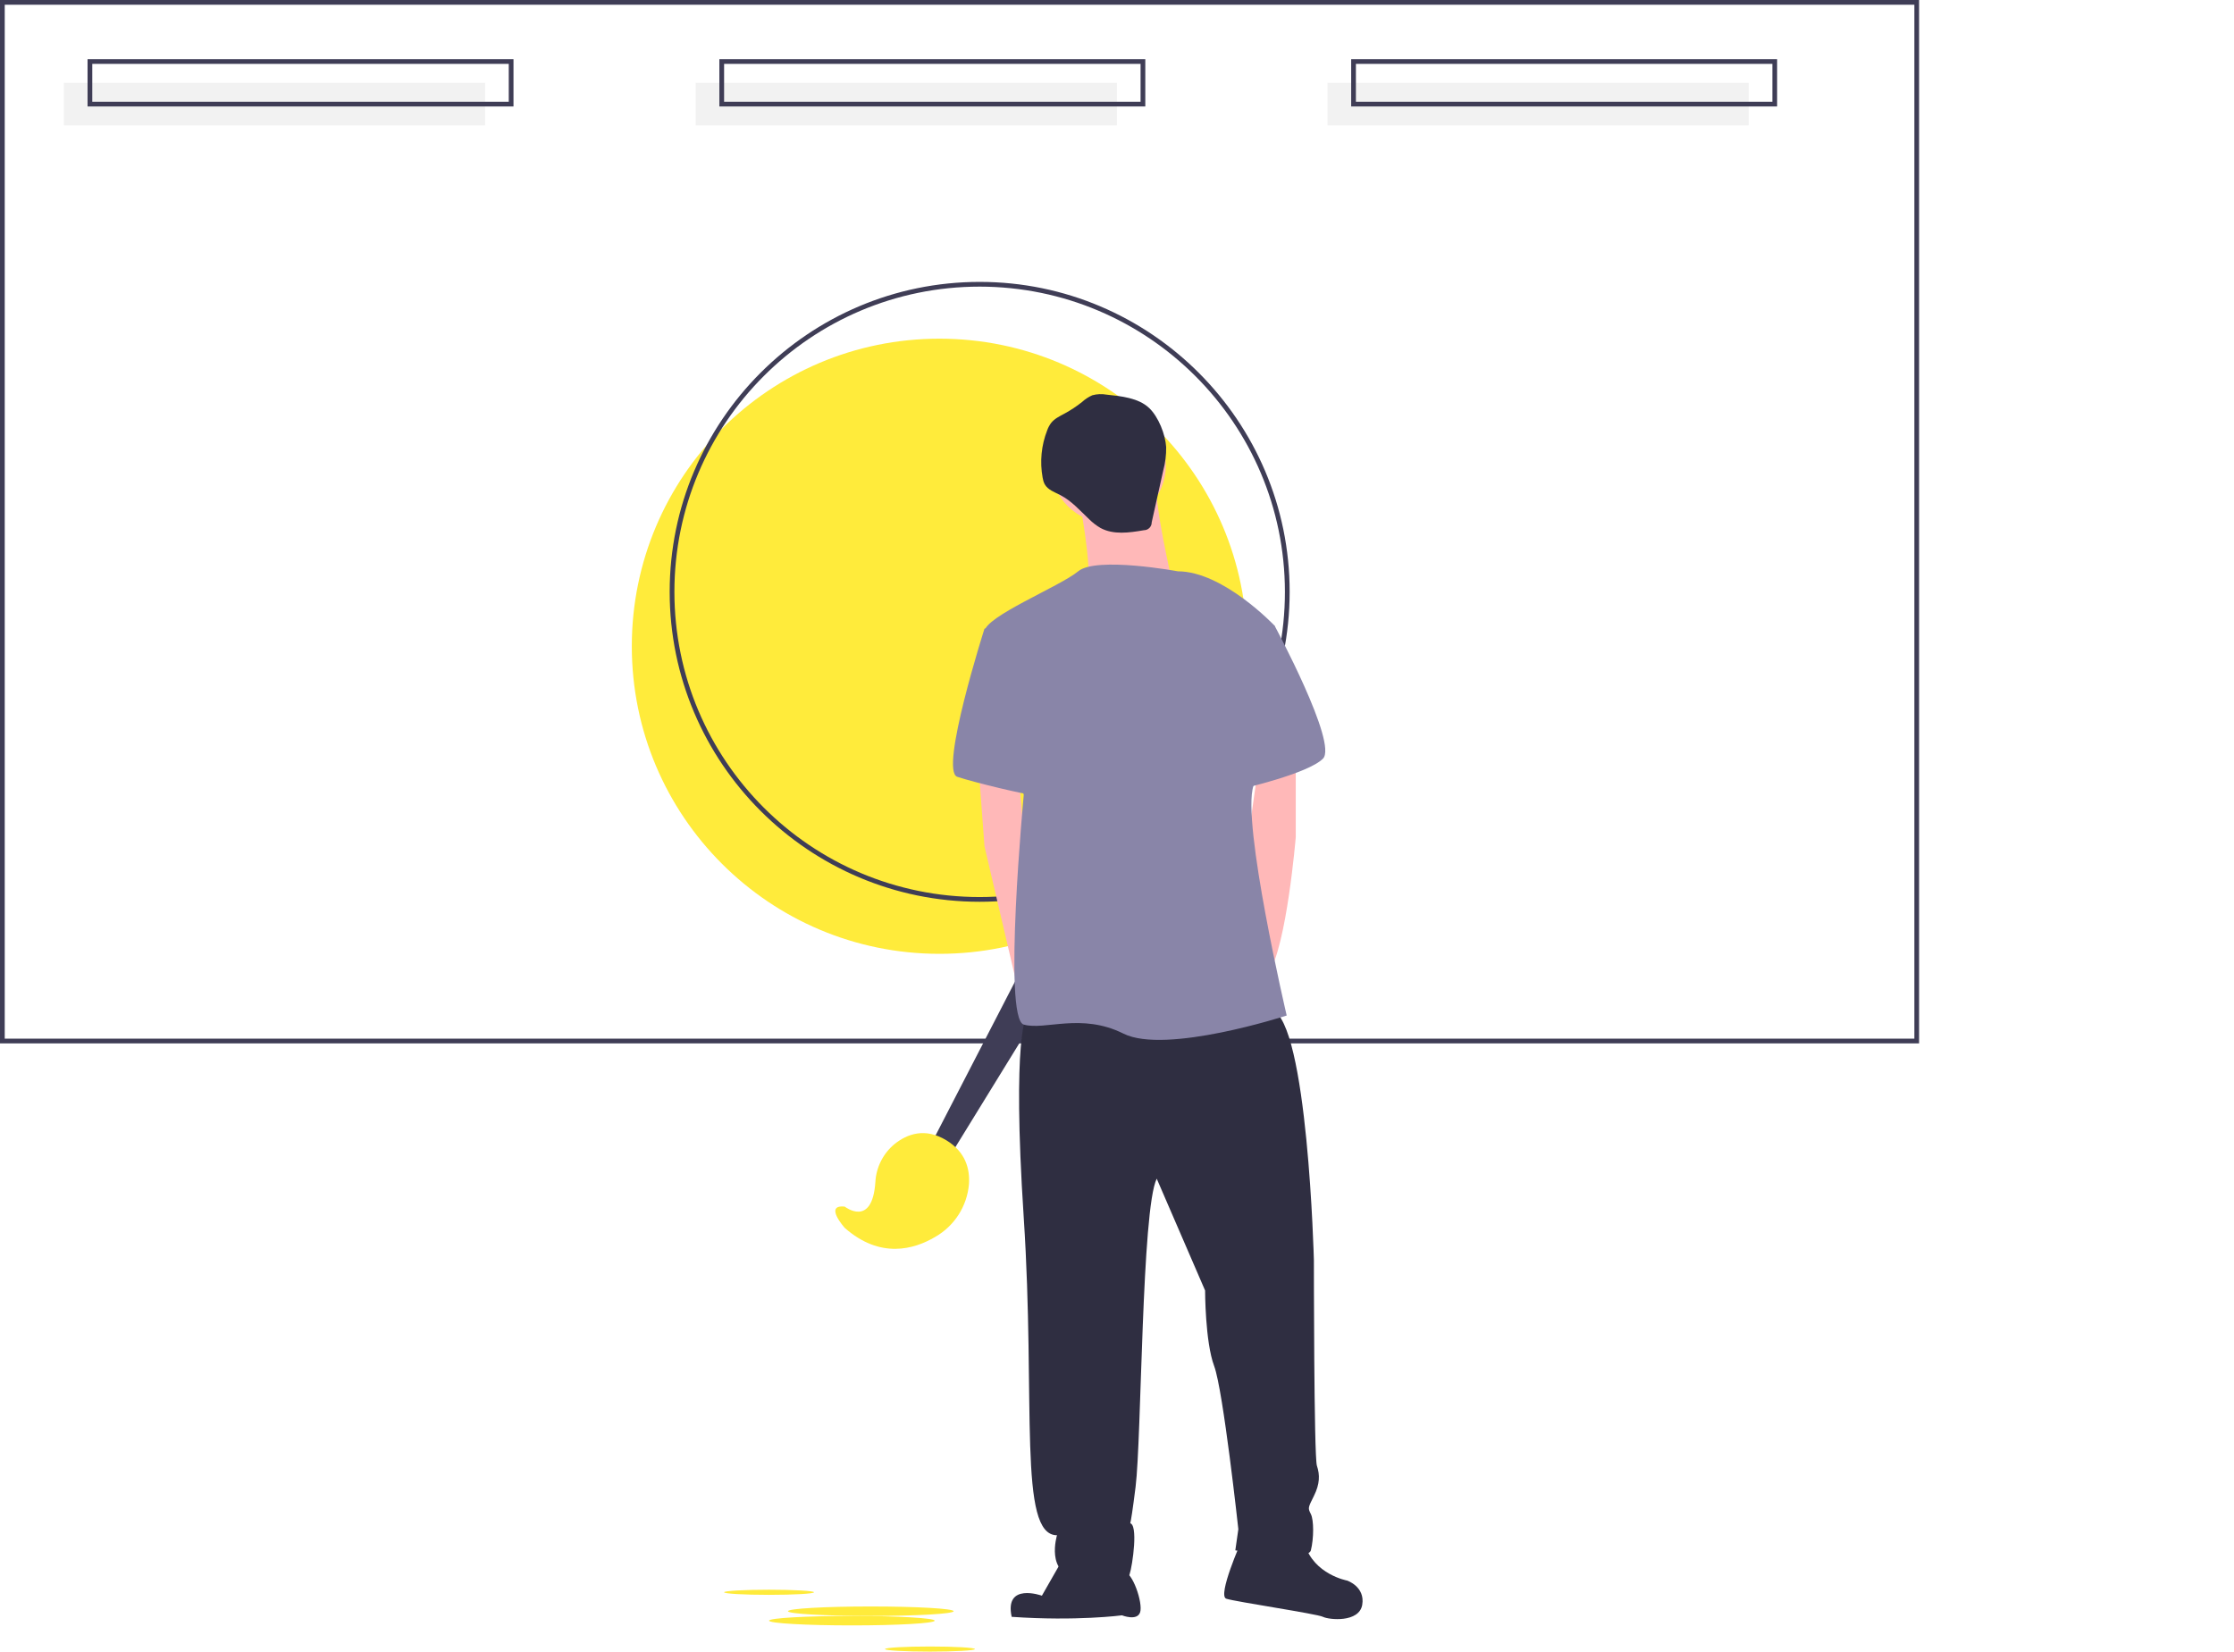
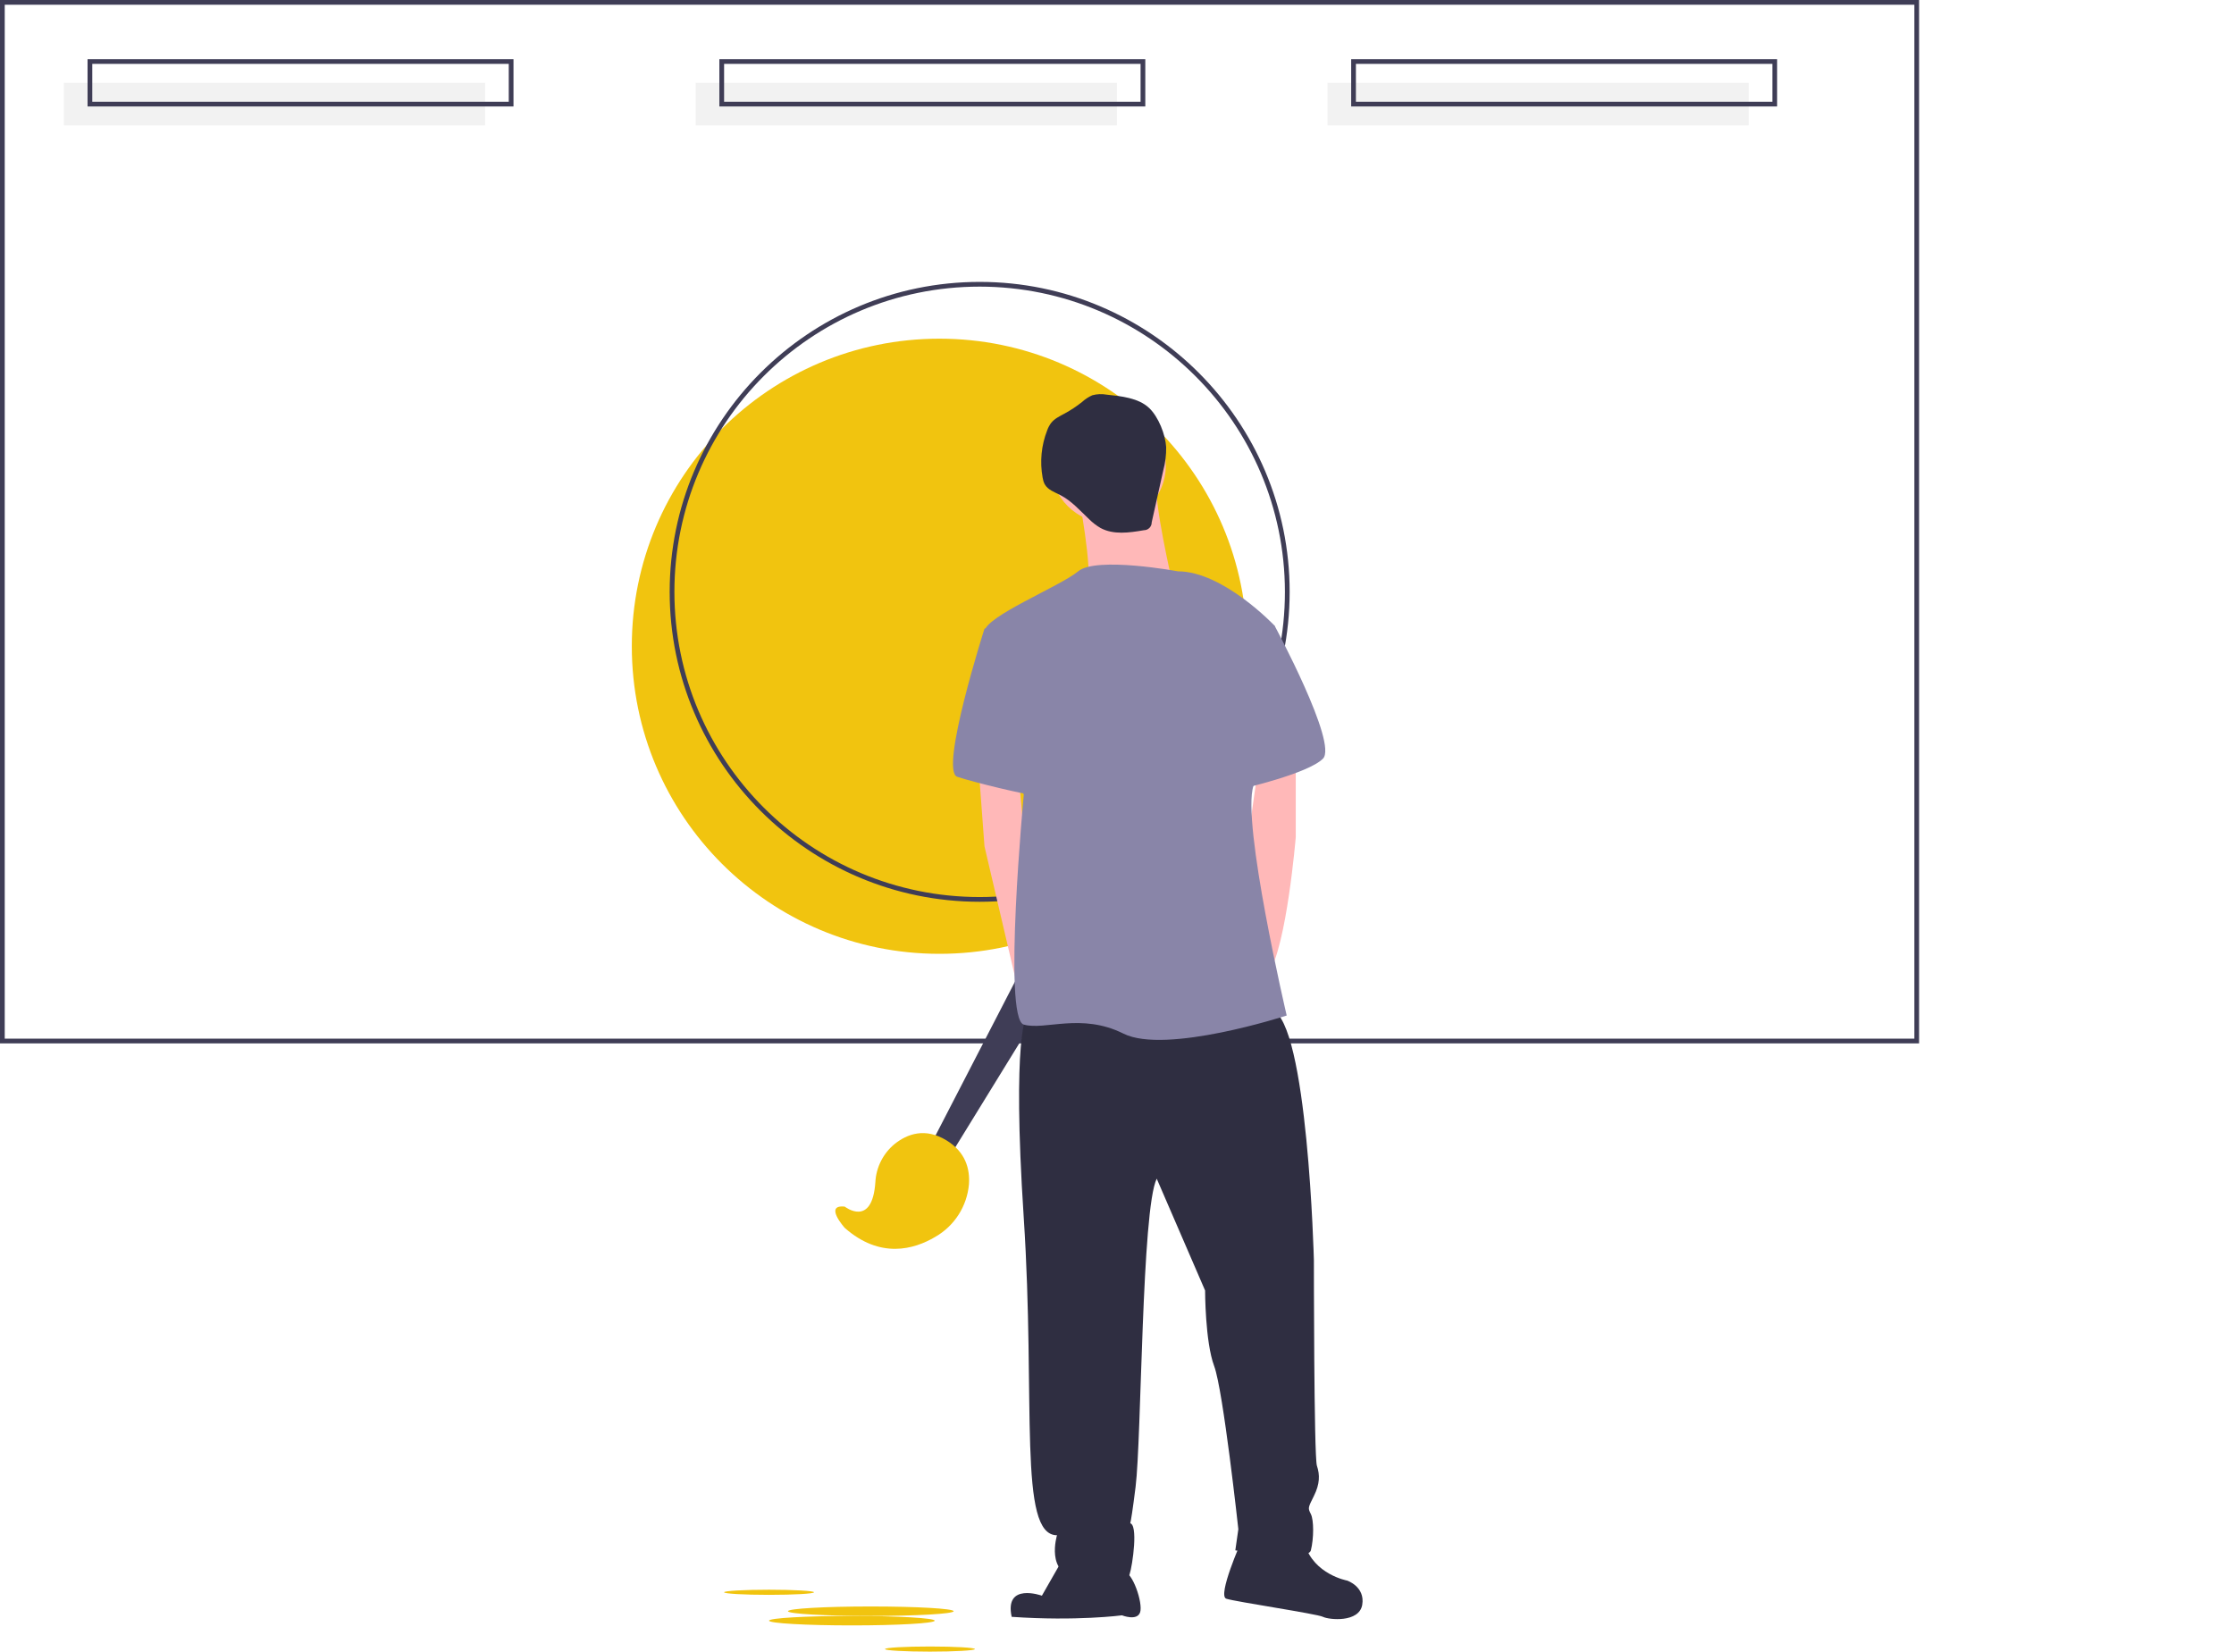
<svg xmlns="http://www.w3.org/2000/svg" id="bc9a08c1-44e1-4318-b7fa-17639594539b" data-name="Layer 1" width="944.078" height="698.086" viewBox="0 0 944.078 698.086" version="1.1">
  <defs id="defs61" />
-   <circle cx="397" cy="273.146" r="130" fill="#536dfe" id="circle4" style="opacity:1;fill:#ffeb3b;fill-opacity:1" />
+   <circle cx="397" cy="273.146" r="130" fill="#536dfe" id="circle4" style="opacity:1;fill:#f1c40f;fill-opacity:1" />
  <path d="M541.961,482.104c-72.234,0-131-58.767-131-131s58.766-131,131-131c72.233,0,131,58.766,131,131S614.194,482.104,541.961,482.104Zm0-260a129,129,0,1,0,129,129A129.146,129.146,0,0,0,541.961,222.103Z" transform="translate(-127.961 -100.9571)" fill="#3f3d56" id="path6" />
  <path d="M938.961,541.958h-811V100.957h811Zm-809-2h807V102.957h-807Z" transform="translate(-127.961 -100.9571)" fill="#3f3d56" id="path8" />
  <rect x="27" y="35" width="178" height="18" fill="#f2f2f2" id="rect10" />
  <rect x="294" y="35" width="178" height="18" fill="#f2f2f2" id="rect12" />
  <rect x="561" y="35" width="178" height="18" fill="#f2f2f2" id="rect14" />
  <path d="M344.961,145.957h-180v-20h180Zm-178-2h176v-16h-176Z" transform="translate(-127.961 -100.9571)" fill="#3f3d56" id="path16" />
  <path d="M611.961,145.957h-180v-20h180Zm-178-2h176v-16h-176Z" transform="translate(-127.961 -100.9571)" fill="#3f3d56" id="path18" />
  <path d="M878.961,145.957h-180v-20h180Zm-178-2h176v-16h-176Z" transform="translate(-127.961 -100.9571)" fill="#3f3d56" id="path20" />
  <polygon points="393.5 483.5 456.5 361.5 473.5 371.5 401.5 488.5 393.5 483.5" fill="#3f3d56" id="polygon24" />
-   <path d="M484.961,610.957s11.612,9.123,12.93-10.397a22.391,22.391,0,0,1,8.146-16.09c5.258-4.201,12.824-7.074,21.924-1.513,8.1,4.95,9.922,12.127,9.477,18.525a28.47,28.47,0,0,1-14.233,22.254c-9.027,5.358-23.277,9.391-38.244-3.779C484.961,619.957,475.961,609.957,484.961,610.957Z" transform="translate(-127.961 -100.9571)" fill="#536dfe" id="path26" style="fill:#ffeb3b;fill-opacity:1" />
+   <path d="M484.961,610.957s11.612,9.123,12.93-10.397a22.391,22.391,0,0,1,8.146-16.09c5.258-4.201,12.824-7.074,21.924-1.513,8.1,4.95,9.922,12.127,9.477,18.525a28.47,28.47,0,0,1-14.233,22.254c-9.027,5.358-23.277,9.391-38.244-3.779C484.961,619.957,475.961,609.957,484.961,610.957Z" transform="translate(-127.961 -100.9571)" fill="#536dfe" id="path26" style="fill:#f1c40f;fill-opacity:1" />
  <circle cx="468.397" cy="196.775" r="24.266" fill="#ffb8b8" id="circle28" />
  <path d="M583.586,309.227s6.386,33.206,3.832,39.592,35.761-2.554,35.761-2.554-7.663-33.206-6.386-40.869S583.586,309.227,583.586,309.227Z" transform="translate(-127.961 -100.9571)" fill="#ffb8b8" id="path30" />
  <polygon points="413.479 323.215 416.033 357.698 428.71 411.854 432.636 426.666 439.022 403.677 432.636 351.313 430.467 327.738 413.479 323.215" fill="#ffb8b8" id="polygon32" />
  <path d="M675.542,419.063V454.824s-3.832,45.978-11.495,57.473-10.217-45.978-10.217-45.978l6.005-42.147Z" transform="translate(-127.961 -100.9571)" fill="#ffb8b8" id="path34" />
  <path d="M561.874,530.177s-6.386,7.663-1.277,85.57S558.043,749.85,574.646,749.85c0,0-5.109,16.603,8.94,17.88s20.435,2.554,21.712-1.277,3.832-21.712,0-21.712c0,0,0,5.109,2.554-15.326s2.554-117.499,8.94-130.271l20.435,47.255s0,21.712,3.832,31.929,10.217,68.967,10.217,68.967l-1.277,8.94s30.652,5.109,31.929,0,1.277-12.772,0-15.326-1.277-2.554,1.277-7.663,2.554-8.94,1.277-12.772-1.277-86.847-1.277-86.847S680.651,532.731,665.325,527.623,561.874,530.177,561.874,530.177Z" transform="translate(-127.961 -100.9571)" fill="#2f2e41" id="path36" />
  <path d="M578.478,757.513l-10.217,17.88s-15.965-5.747-12.772,8.94c27.459,1.916,46.617-.639,46.617-.639s6.386,2.554,7.663-1.277-3.193-17.242-7.024-17.242S578.478,757.513,578.478,757.513Z" transform="translate(-127.961 -100.9571)" fill="#2f2e41" id="path38" />
  <path d="M652.553,752.404s-10.217,22.989-6.386,24.266,38.315,6.386,40.869,7.663,15.326,2.554,16.603-5.109-6.386-10.217-6.386-10.217-14.049-2.554-17.88-15.326S652.553,752.404,652.553,752.404Z" transform="translate(-127.961 -100.9571)" fill="#2f2e41" id="path40" />
  <path d="M625.733,342.433s-34.484-6.386-42.147,0S543.994,361.591,543.994,367.977s16.603,68.967,16.603,68.967-8.94,94.51,0,97.065,24.266-5.109,42.147,3.832,68.967-7.663,68.967-7.663-19.158-81.739-14.049-97.065,8.94-67.69,8.94-67.69S644.89,342.433,625.733,342.433Z" transform="translate(-127.961 -100.9571)" fill="#8985a8" id="path42" />
  <path d="M552.934,364.145l-8.94,2.554s-19.158,60.027-11.495,62.581,29.375,7.663,31.929,7.663S552.934,364.145,552.934,364.145Z" transform="translate(-127.961 -100.9571)" fill="#8985a8" id="path44" />
  <path d="M646.167,357.759l20.435,7.663s26.821,49.81,20.435,56.195-34.484,12.772-34.484,12.772Z" transform="translate(-127.961 -100.9571)" fill="#8985a8" id="path46" />
  <path d="M595.621,267.76a13.716,13.716,0,0,0-6.07.268,15.827,15.827,0,0,0-4.314,2.83,50.492,50.492,0,0,1-7.376,4.887c-2.07,1.123-4.294,2.163-5.739,4.023a12.211,12.211,0,0,0-1.62,3.066,36.74,36.74,0,0,0-1.932,19.996,9.191,9.191,0,0,0,.851,2.746c1.327,2.446,4.259,3.409,6.729,4.691,4.689,2.434,8.243,6.533,12.089,10.155a23.634,23.634,0,0,0,4.777,3.681c5.487,2.991,12.193,2.016,18.352.958a3.307,3.307,0,0,0,3.301-3.339l4.862-21.866a35.673,35.673,0,0,0,1.246-9.944c-.339-5.308-3.213-12.661-7.108-16.431C609.129,269.087,601.554,268.388,595.621,267.76Z" transform="translate(-127.961 -100.9571)" fill="#2f2e41" id="path48" />
-   <ellipse cx="368" cy="681" rx="35" ry="2" fill="#536dfe" id="ellipse50" style="fill:#ffeb3b;fill-opacity:1" />
-   <ellipse cx="360" cy="685" rx="35" ry="2" fill="#536dfe" id="ellipse52" style="fill:#ffeb3b;fill-opacity:1" />
-   <ellipse cx="325" cy="673" rx="19" ry="1.086" fill="#536dfe" id="ellipse54" style="fill:#ffeb3b;fill-opacity:1" />
-   <ellipse cx="393" cy="697" rx="19" ry="1.086" fill="#536dfe" id="ellipse56" style="fill:#ffeb3b;fill-opacity:1" />
+   <ellipse cx="368" cy="681" rx="35" ry="2" fill="#536dfe" id="ellipse50" style="fill:#f1c40f;fill-opacity:1" />
+   <ellipse cx="360" cy="685" rx="35" ry="2" fill="#536dfe" id="ellipse52" style="fill:#f1c40f;fill-opacity:1" />
+   <ellipse cx="325" cy="673" rx="19" ry="1.086" fill="#536dfe" id="ellipse54" style="fill:#f1c40f;fill-opacity:1" />
+   <ellipse cx="393" cy="697" rx="19" ry="1.086" fill="#536dfe" id="ellipse56" style="fill:#f1c40f;fill-opacity:1" />
</svg>
